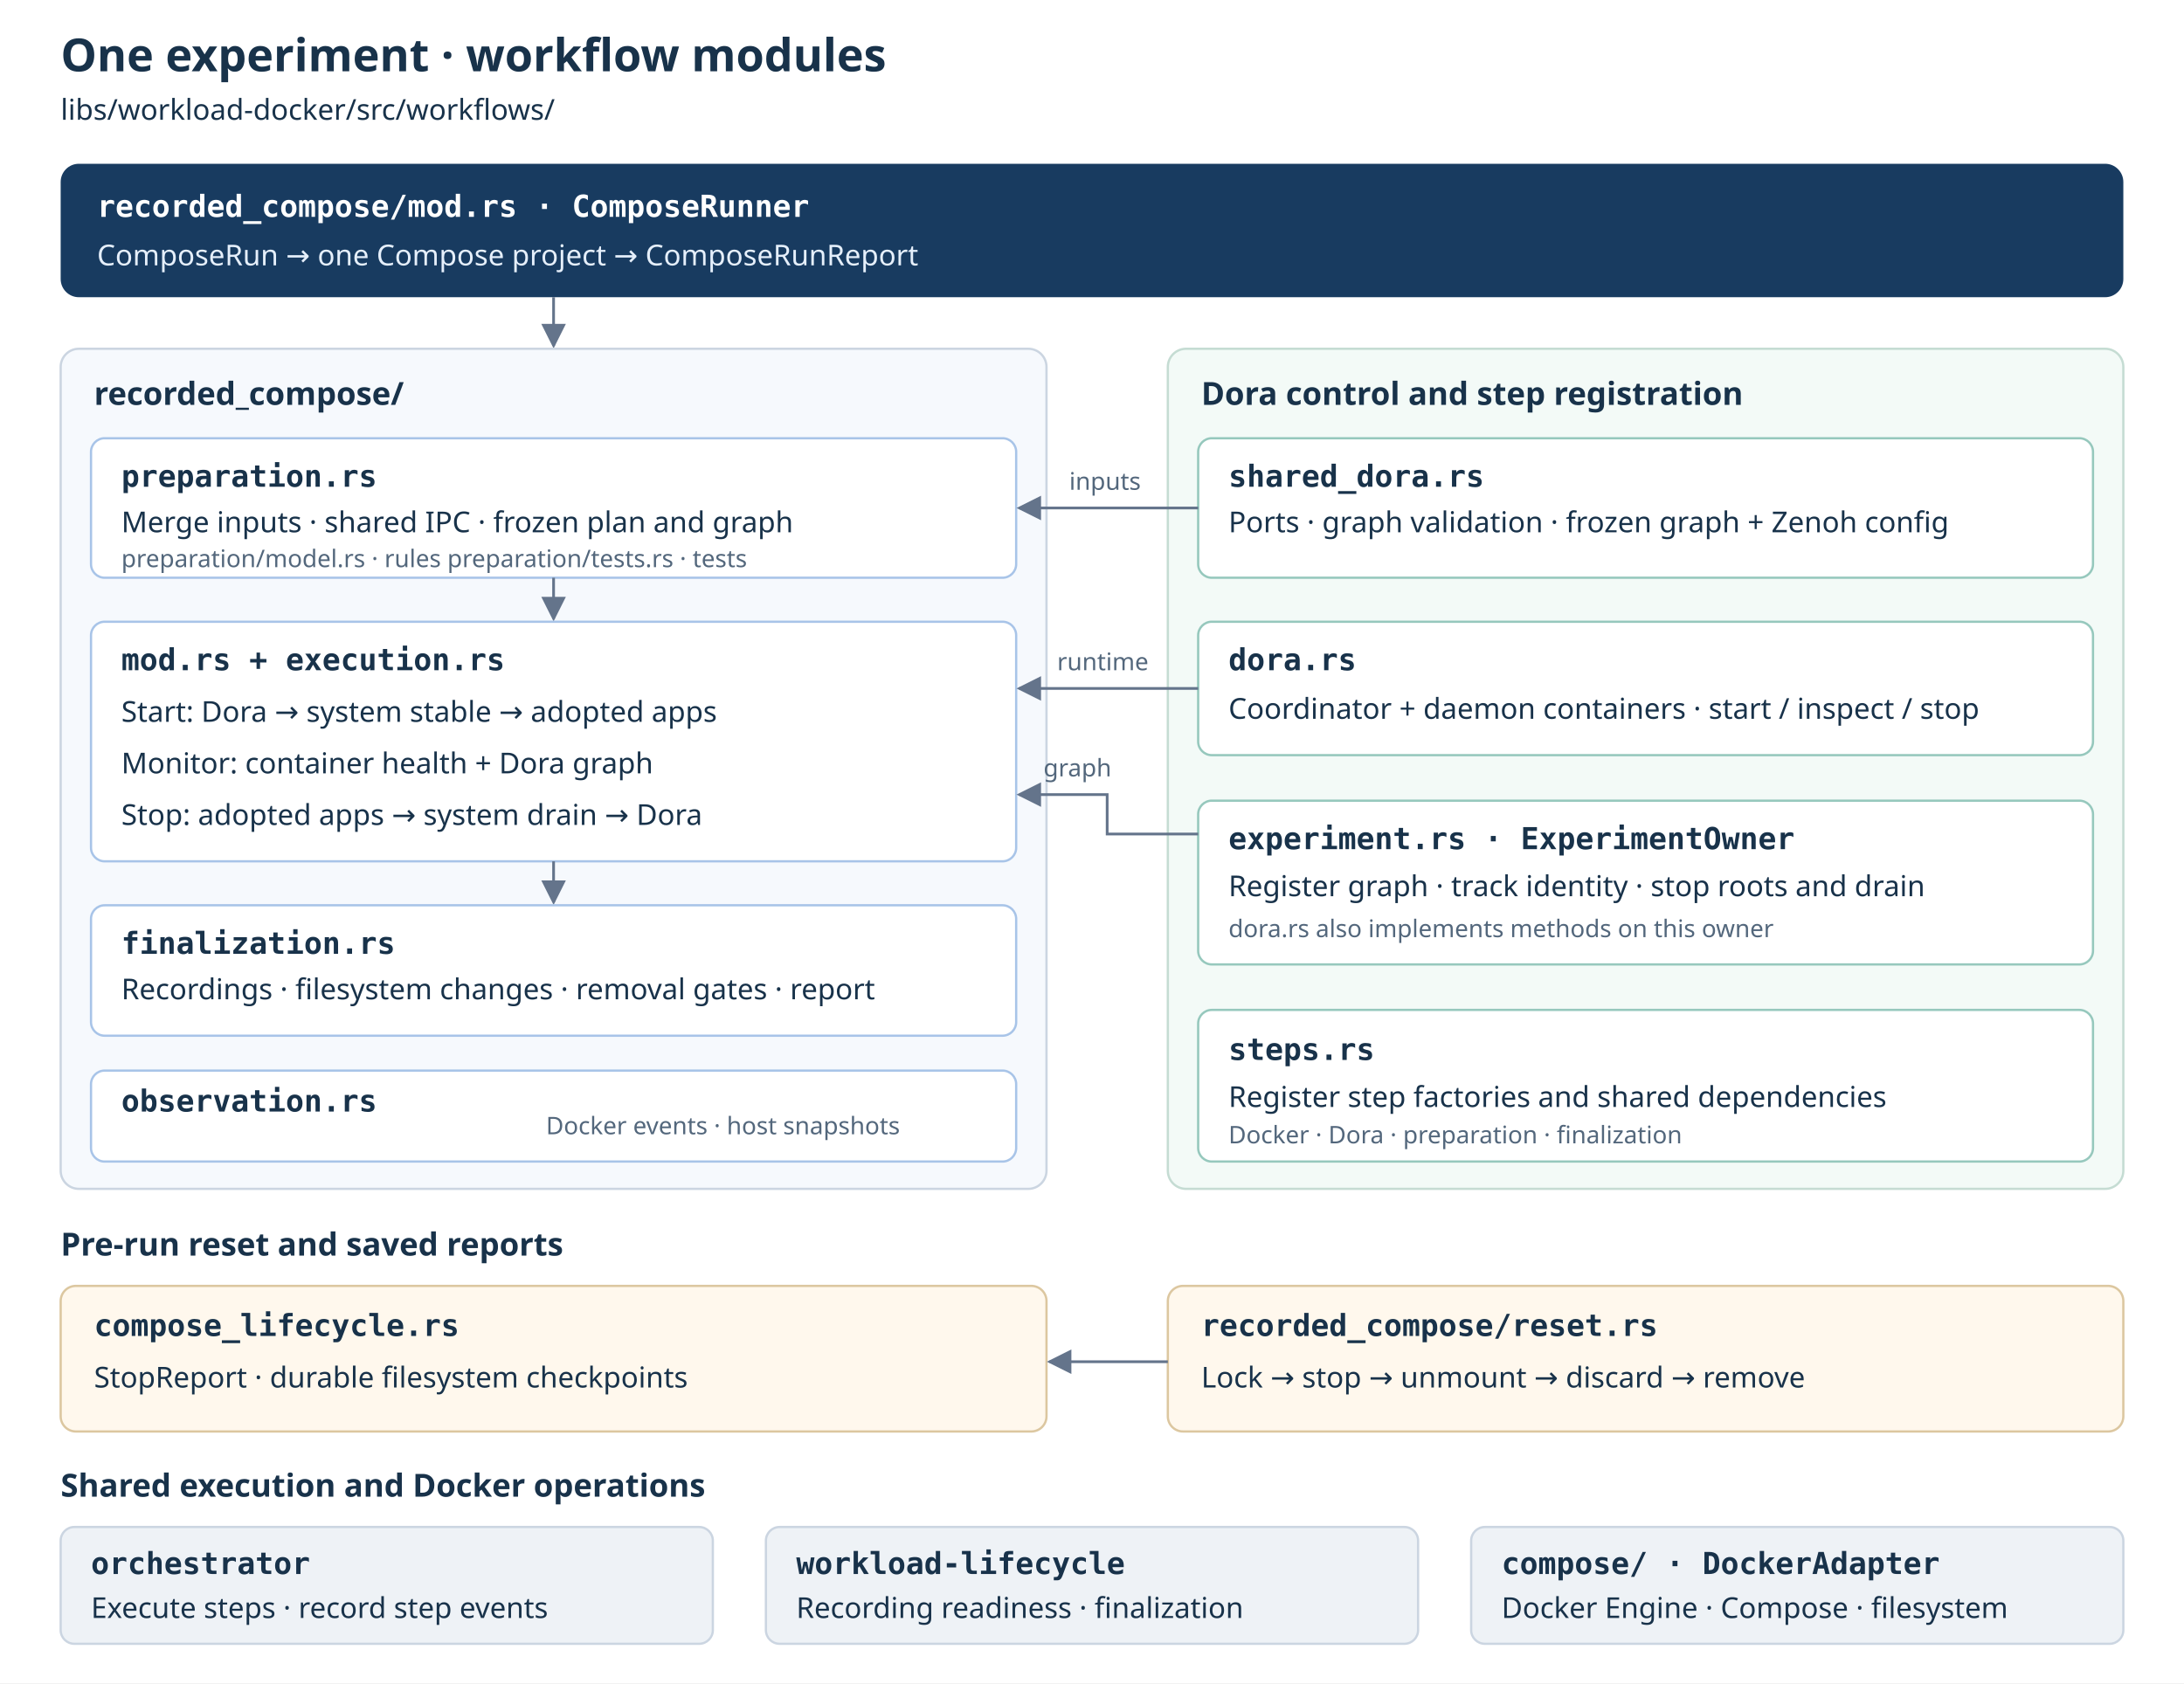
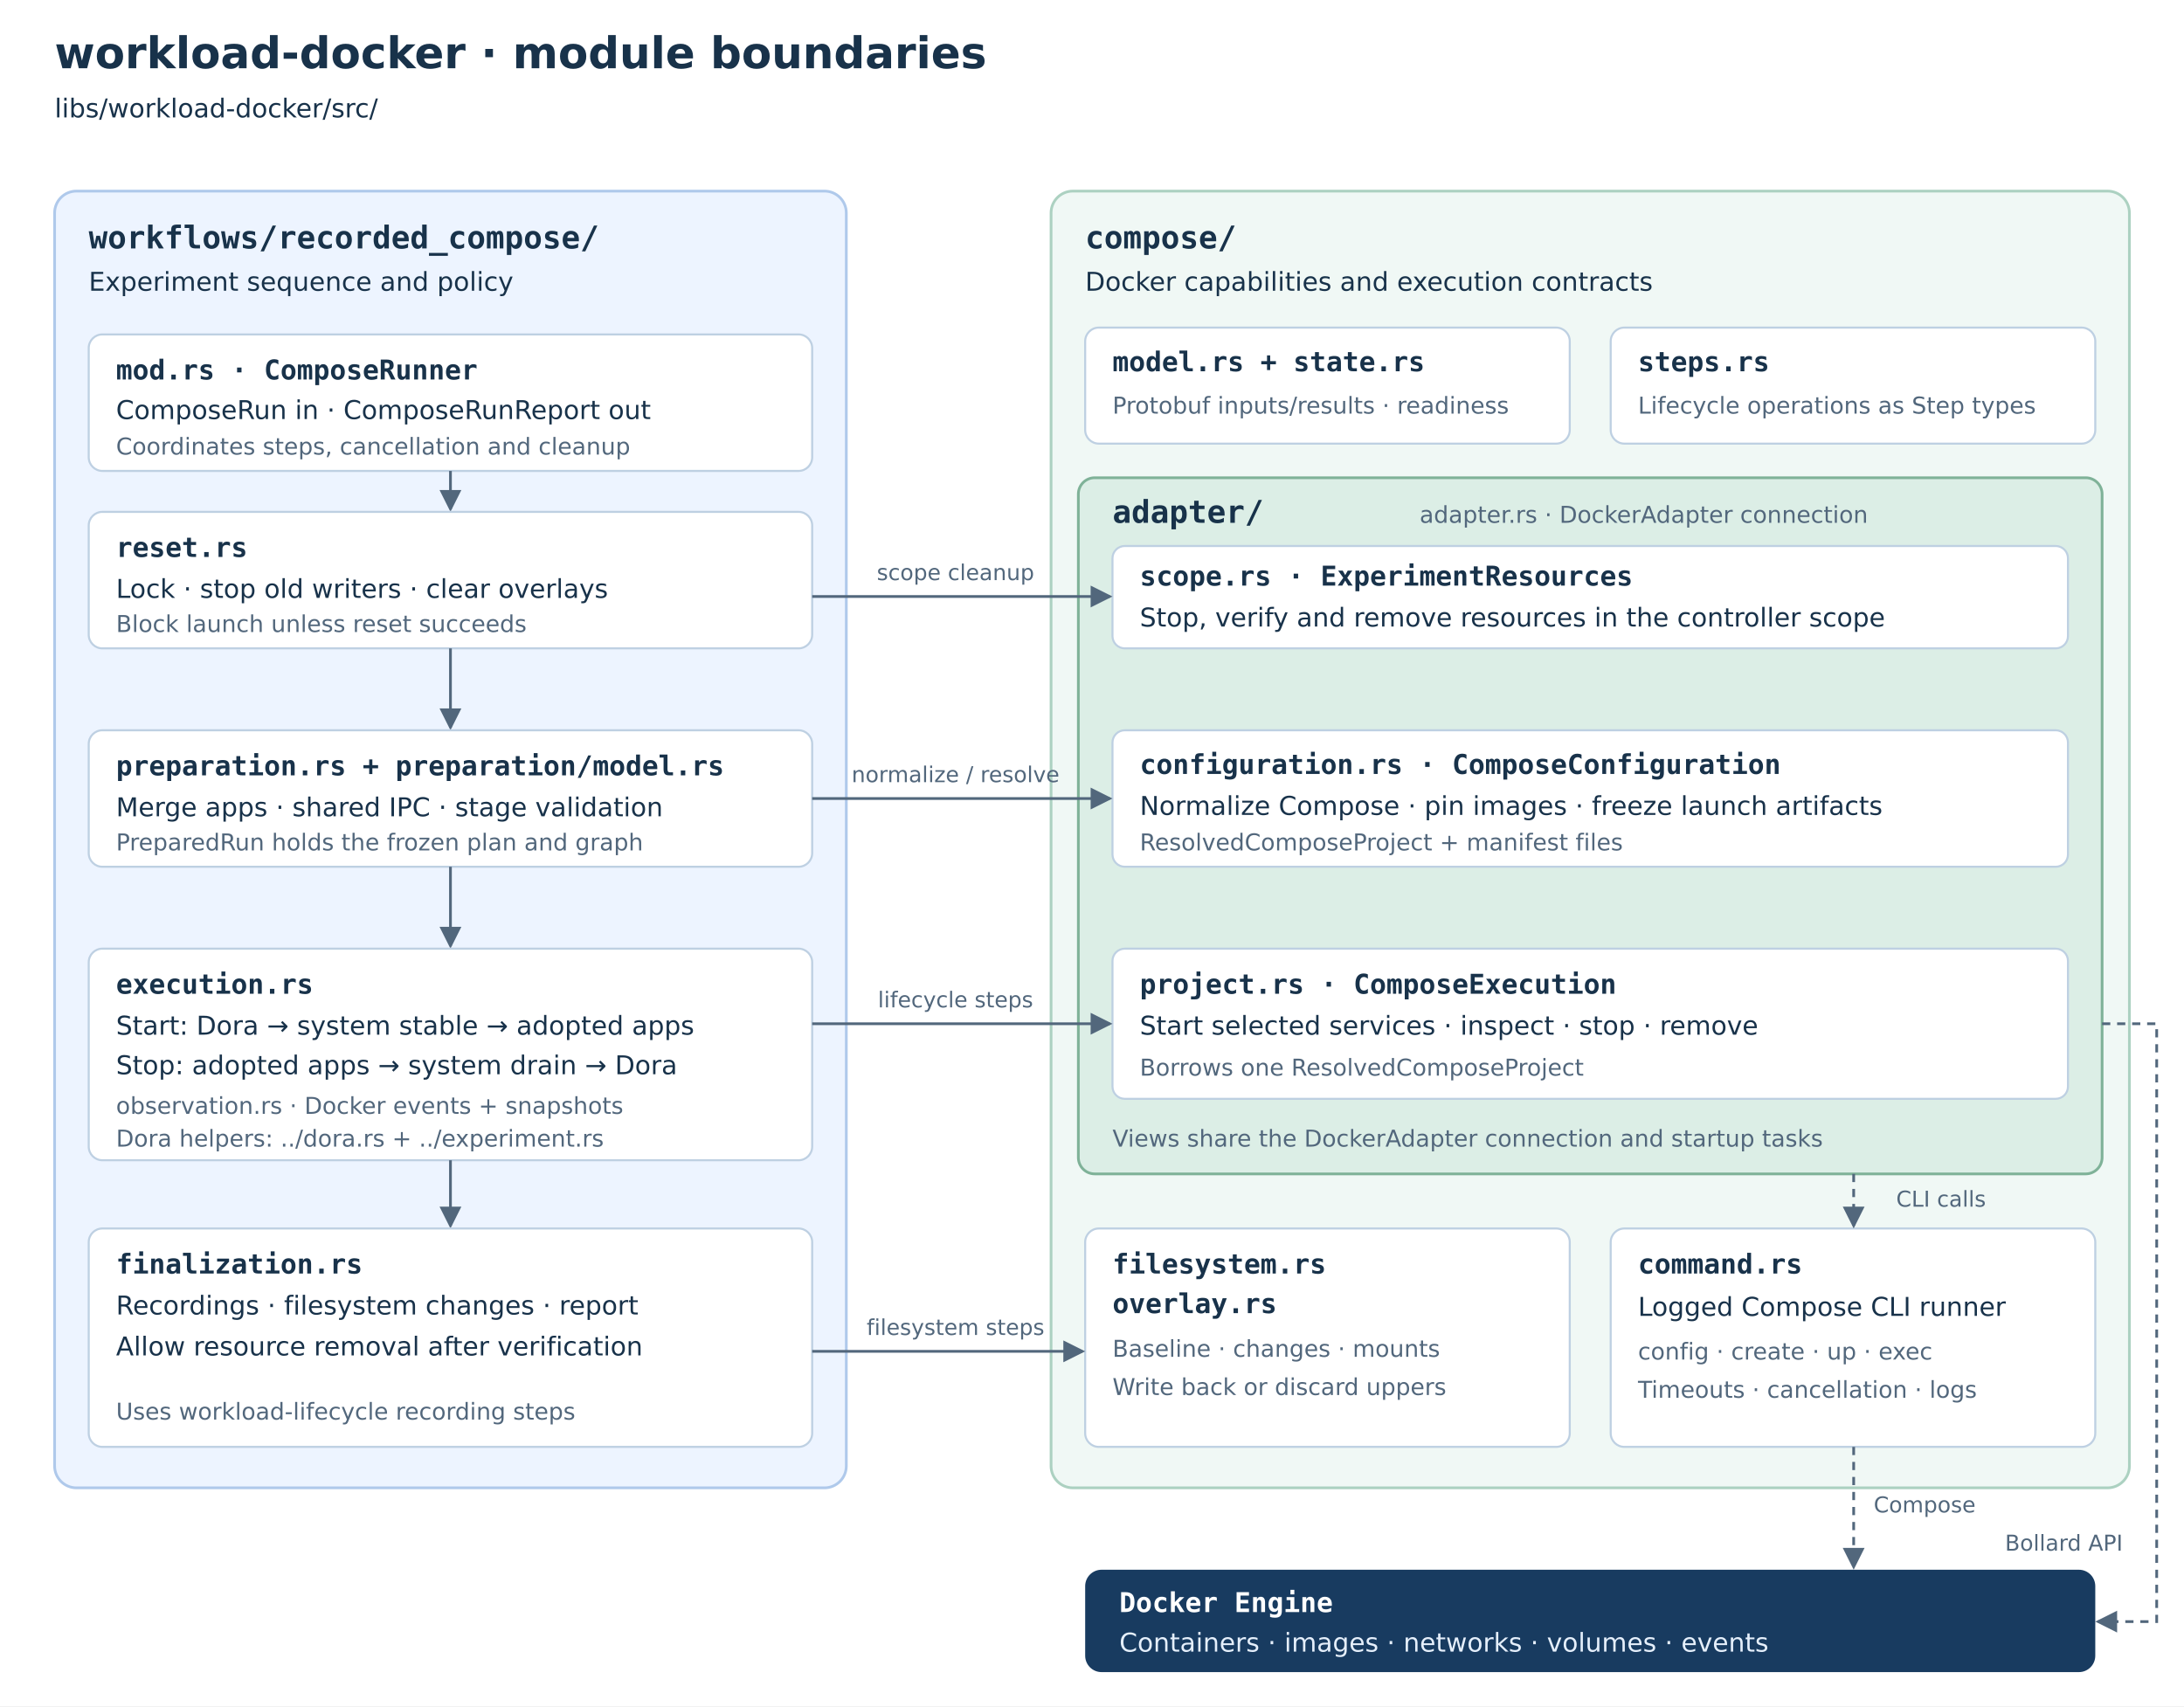
- <svg xmlns="http://www.w3.org/2000/svg" width="1440" height="1110" viewBox="0 0 1440 1110" role="img" aria-labelledby="title desc">
+ <svg xmlns="http://www.w3.org/2000/svg" width="1600" height="1250" viewBox="0 0 1600 1250" role="img" aria-labelledby="title desc">
  <defs>
-     <marker id="arrow" markerWidth="9" markerHeight="9" refX="8" refY="4.5" orient="auto-start-reverse">
-       <path d="M0 0L9 4.5L0 9" fill="#64748b" />
+     <marker id="arrow" markerWidth="8" markerHeight="8" refX="7" refY="4" orient="auto">
+       <path d="M0 0L8 4L0 8" fill="#52677c" />
    </marker>
    <style>
-       text { font-family: ui-sans-serif, system-ui, sans-serif; fill: #18324a; }
-       .title { font-size: 30px; font-weight: 750; }
-       .heading { font-size: 21px; font-weight: 700; }
-       .file { font-family: ui-monospace, monospace; font-size: 20px; font-weight: 650; }
+       text { font-family: 'DejaVu Sans', sans-serif; fill: #18324a; }
+       .title { font-size: 32px; font-weight: 700; }
+       .heading { font-family: 'DejaVu Sans Mono', monospace; font-size: 23px; font-weight: 700; }
+       .file { font-family: 'DejaVu Sans Mono', monospace; font-size: 20px; font-weight: 700; }
      .body { font-size: 19px; }
-       .label { font-size: 16px; fill: #53677c; }
-       .group { fill: #f6f9fd; stroke: #cbd5e1; stroke-width: 1.5; }
-       .run { fill: white; stroke: #a8c4e8; stroke-width: 1.5; }
-       .dora { fill: white; stroke: #96c8bd; stroke-width: 1.5; }
-       .line { fill: none; stroke: #64748b; stroke-width: 1.8; marker-end: url(#arrow); }
+       .small { font-size: 17px; fill: #52677c; }
+       .edge { font-size: 16px; fill: #52677c; text-anchor: middle; }
+       .card { fill: white; stroke: #bed0e2; stroke-width: 1.5; }
+       .call { fill: none; stroke: #52677c; stroke-width: 2; marker-end: url(#arrow); }
+       .transport { fill: none; stroke: #52677c; stroke-width: 2; stroke-dasharray: 6 5; marker-end: url(#arrow); }
    </style>
  </defs>
-   <rect width="1440" height="1110" fill="#ffffff" />
-   <text x="40" y="47" class="title">One experiment · workflow modules</text>
-   <text x="40" y="79" class="body">libs/workload-docker/src/workflows/</text>
-   <rect x="40" y="108" width="1360" height="88" rx="12" fill="#183b60" />
-   <text x="64" y="143" class="file" style="fill:white">recorded_compose/mod.rs · ComposeRunner</text>
-   <text x="64" y="175" class="body" style="fill:#e5effb">ComposeRun → one Compose project → ComposeRunReport</text>
-   <path d="M365 196V228" class="line" />
-   <rect x="40" y="230" width="650" height="554" rx="12" class="group" />
-   <text x="62" y="267" class="heading">recorded_compose/</text>
-   <rect x="60" y="289" width="610" height="92" rx="9" class="run" />
-   <text x="80" y="321" class="file">preparation.rs</text>
-   <text x="80" y="351" class="body">Merge inputs · shared IPC · frozen plan and graph</text>
-   <text x="80" y="374" class="label">preparation/model.rs · rules     preparation/tests.rs · tests</text>
-   <path d="M365 381V408" class="line" />
-   <rect x="60" y="410" width="610" height="158" rx="9" class="run" />
-   <text x="80" y="442" class="file">mod.rs + execution.rs</text>
-   <text x="80" y="476" class="body">Start: Dora → system stable → adopted apps</text>
-   <text x="80" y="510" class="body">Monitor: container health + Dora graph</text>
-   <text x="80" y="544" class="body">Stop: adopted apps → system drain → Dora</text>
-   <path d="M365 568V595" class="line" />
-   <rect x="60" y="597" width="610" height="86" rx="9" class="run" />
-   <text x="80" y="629" class="file">finalization.rs</text>
-   <text x="80" y="659" class="body">Recordings · filesystem changes · removal gates · report</text>
-   <rect x="60" y="706" width="610" height="60" rx="9" class="run" />
-   <text x="80" y="733" class="file">observation.rs</text>
-   <text x="360" y="748" class="label">Docker events · host snapshots</text>
-   <rect x="770" y="230" width="630" height="554" rx="12" fill="#f3faf7" stroke="#c5dcd3" stroke-width="1.5" />
-   <text x="792" y="267" class="heading">Dora control and step registration</text>
-   <rect x="790" y="289" width="590" height="92" rx="9" class="dora" />
-   <text x="810" y="321" class="file">shared_dora.rs</text>
-   <text x="810" y="351" class="body">Ports · graph validation · frozen graph + Zenoh config</text>
-   <path d="M790 335H672" class="line" />
-   <text x="705" y="323" class="label">inputs</text>
-   <rect x="790" y="410" width="590" height="88" rx="9" class="dora" />
-   <text x="810" y="442" class="file">dora.rs</text>
-   <text x="810" y="474" class="body">Coordinator + daemon containers · start / inspect / stop</text>
-   <path d="M790 454H672" class="line" />
-   <text x="697" y="442" class="label">runtime</text>
-   <rect x="790" y="528" width="590" height="108" rx="9" class="dora" />
-   <text x="810" y="560" class="file">experiment.rs · ExperimentOwner</text>
-   <text x="810" y="591" class="body">Register graph · track identity · stop roots and drain</text>
-   <text x="810" y="618" class="label">dora.rs also implements methods on this owner</text>
-   <path d="M790 550H730V524H672" class="line" />
-   <text x="688" y="512" class="label">graph</text>
-   <rect x="790" y="666" width="590" height="100" rx="9" class="dora" />
-   <text x="810" y="699" class="file">steps.rs</text>
-   <text x="810" y="730" class="body">Register step factories and shared dependencies</text>
-   <text x="810" y="754" class="label">Docker · Dora · preparation · finalization</text>
-   <text x="40" y="828" class="heading">Pre-run reset and saved reports</text>
-   <rect x="40" y="848" width="650" height="96" rx="10" fill="#fff8ed" stroke="#dcc7a0" stroke-width="1.5" />
-   <text x="62" y="881" class="file">compose_lifecycle.rs</text>
-   <text x="62" y="915" class="body">StopReport · durable filesystem checkpoints</text>
-   <rect x="770" y="848" width="630" height="96" rx="10" fill="#fff8ed" stroke="#dcc7a0" stroke-width="1.5" />
-   <text x="792" y="881" class="file">recorded_compose/reset.rs</text>
-   <text x="792" y="915" class="body">Lock → stop → unmount → discard → remove</text>
-   <path d="M770 898H692" class="line" />
-   <text x="40" y="987" class="heading">Shared execution and Docker operations</text>
-   <g fill="#eef2f6" stroke="#cbd5e1" stroke-width="1.5">
-     <rect x="40" y="1007" width="430" height="77" rx="9" />
-     <rect x="505" y="1007" width="430" height="77" rx="9" />
-     <rect x="970" y="1007" width="430" height="77" rx="9" />
-   </g>
-   <text x="60" y="1038" class="file">orchestrator</text>
-   <text x="60" y="1067" class="body">Execute steps · record step events</text>
-   <text x="525" y="1038" class="file">workload-lifecycle</text>
-   <text x="525" y="1067" class="body">Recording readiness · finalization</text>
-   <text x="990" y="1038" class="file">compose/ · DockerAdapter</text>
-   <text x="990" y="1067" class="body">Docker Engine · Compose · filesystem</text>
+   <rect width="1600" height="1250" fill="white" />
+   <text x="40" y="50" class="title">workload-docker · module boundaries</text>
+   <text x="40" y="86" class="body">libs/workload-docker/src/</text>
+   <rect x="40" y="140" width="580" height="950" rx="16" fill="#edf4ff" stroke="#afc9eb" stroke-width="2" />
+   <text x="65" y="182" class="heading">workflows/recorded_compose/</text>
+   <text x="65" y="213" class="body">Experiment sequence and policy</text>
+   <rect x="65" y="245" width="530" height="100" rx="10" class="card" />
+   <text x="85" y="278" class="file">mod.rs · ComposeRunner</text>
+   <text x="85" y="307" class="body">ComposeRun in · ComposeRunReport out</text>
+   <text x="85" y="333" class="small">Coordinates steps, cancellation and cleanup</text>
+   <path d="M330 345V373" class="call" />
+   <rect x="65" y="375" width="530" height="100" rx="10" class="card" />
+   <text x="85" y="408" class="file">reset.rs</text>
+   <text x="85" y="438" class="body">Lock · stop old writers · clear overlays</text>
+   <text x="85" y="463" class="small">Block launch unless reset succeeds</text>
+   <path d="M330 475V533" class="call" />
+   <rect x="65" y="535" width="530" height="100" rx="10" class="card" />
+   <text x="85" y="568" class="file">preparation.rs + preparation/model.rs</text>
+   <text x="85" y="598" class="body">Merge apps · shared IPC · stage validation</text>
+   <text x="85" y="623" class="small">PreparedRun holds the frozen plan and graph</text>
+   <path d="M330 635V693" class="call" />
+   <rect x="65" y="695" width="530" height="155" rx="10" class="card" />
+   <text x="85" y="728" class="file">execution.rs</text>
+   <text x="85" y="758" class="body">Start: Dora → system stable → adopted apps</text>
+   <text x="85" y="787" class="body">Stop: adopted apps → system drain → Dora</text>
+   <text x="85" y="816" class="small">observation.rs · Docker events + snapshots</text>
+   <text x="85" y="840" class="small">Dora helpers: ../dora.rs + ../experiment.rs</text>
+   <path d="M330 850V898" class="call" />
+   <rect x="65" y="900" width="530" height="160" rx="10" class="card" />
+   <text x="85" y="933" class="file">finalization.rs</text>
+   <text x="85" y="963" class="body">Recordings · filesystem changes · report</text>
+   <text x="85" y="993" class="body">Allow resource removal after verification</text>
+   <text x="85" y="1040" class="small">Uses workload-lifecycle recording steps</text>
+   <rect x="770" y="140" width="790" height="950" rx="16" fill="#f0f8f5" stroke="#acd1c1" stroke-width="2" />
+   <text x="795" y="182" class="heading">compose/</text>
+   <text x="795" y="213" class="body">Docker capabilities and execution contracts</text>
+   <rect x="795" y="240" width="355" height="85" rx="10" class="card" />
+   <text x="815" y="272" class="file">model.rs + state.rs</text>
+   <text x="815" y="303" class="small">Protobuf inputs/results · readiness</text>
+   <rect x="1180" y="240" width="355" height="85" rx="10" class="card" />
+   <text x="1200" y="272" class="file">steps.rs</text>
+   <text x="1200" y="303" class="small">Lifecycle operations as Step types</text>
+   <rect x="790" y="350" width="750" height="510" rx="12" fill="#dceee6" stroke="#7fb298" stroke-width="2" />
+   <text x="815" y="383" class="heading">adapter/</text>
+   <text x="1040" y="383" class="small">adapter.rs · DockerAdapter connection</text>
+   <rect x="815" y="400" width="700" height="75" rx="9" class="card" />
+   <text x="835" y="429" class="file">scope.rs · ExperimentResources</text>
+   <text x="835" y="459" class="body">Stop, verify and remove resources in the controller scope</text>
+   <rect x="815" y="535" width="700" height="100" rx="9" class="card" />
+   <text x="835" y="567" class="file">configuration.rs · ComposeConfiguration</text>
+   <text x="835" y="597" class="body">Normalize Compose · pin images · freeze launch artifacts</text>
+   <text x="835" y="623" class="small">ResolvedComposeProject + manifest files</text>
+   <rect x="815" y="695" width="700" height="110" rx="9" class="card" />
+   <text x="835" y="728" class="file">project.rs · ComposeExecution</text>
+   <text x="835" y="758" class="body">Start selected services · inspect · stop · remove</text>
+   <text x="835" y="788" class="small">Borrows one ResolvedComposeProject</text>
+   <text x="815" y="840" class="small">Views share the DockerAdapter connection and startup tasks</text>
+   <path d="M595 437H813" class="call" />
+   <text x="700" y="425" class="edge">scope cleanup</text>
+   <path d="M595 585H813" class="call" />
+   <text x="700" y="573" class="edge">normalize / resolve</text>
+   <path d="M595 750H813" class="call" />
+   <text x="700" y="738" class="edge">lifecycle steps</text>
+   <rect x="795" y="900" width="355" height="160" rx="10" class="card" />
+   <text x="815" y="933" class="file">filesystem.rs</text>
+   <text x="815" y="962" class="file">overlay.rs</text>
+   <text x="815" y="994" class="small">Baseline · changes · mounts</text>
+   <text x="815" y="1022" class="small">Write back or discard uppers</text>
+   <path d="M595 990H793" class="call" />
+   <text x="700" y="978" class="edge">filesystem steps</text>
+   <rect x="1180" y="900" width="355" height="160" rx="10" class="card" />
+   <text x="1200" y="933" class="file">command.rs</text>
+   <text x="1200" y="964" class="body">Logged Compose CLI runner</text>
+   <text x="1200" y="996" class="small">config · create · up · exec</text>
+   <text x="1200" y="1024" class="small">Timeouts · cancellation · logs</text>
+   <path d="M1358 860V898" class="transport" />
+   <text x="1422" y="884" class="edge">CLI calls</text>
+   <rect x="795" y="1150" width="740" height="75" rx="12" fill="#183b60" />
+   <text x="820" y="1181" class="file" style="fill:white">Docker Engine</text>
+   <text x="820" y="1210" class="body" style="fill:#e5effb">Containers · images · networks · volumes · events</text>
+   <path d="M1358 1060V1148" class="transport" />
+   <text x="1410" y="1108" class="edge">Compose</text>
+   <path d="M1540 750H1580V1188H1537" class="transport" />
+   <text x="1512" y="1136" class="edge">Bollard API</text>
</svg>
